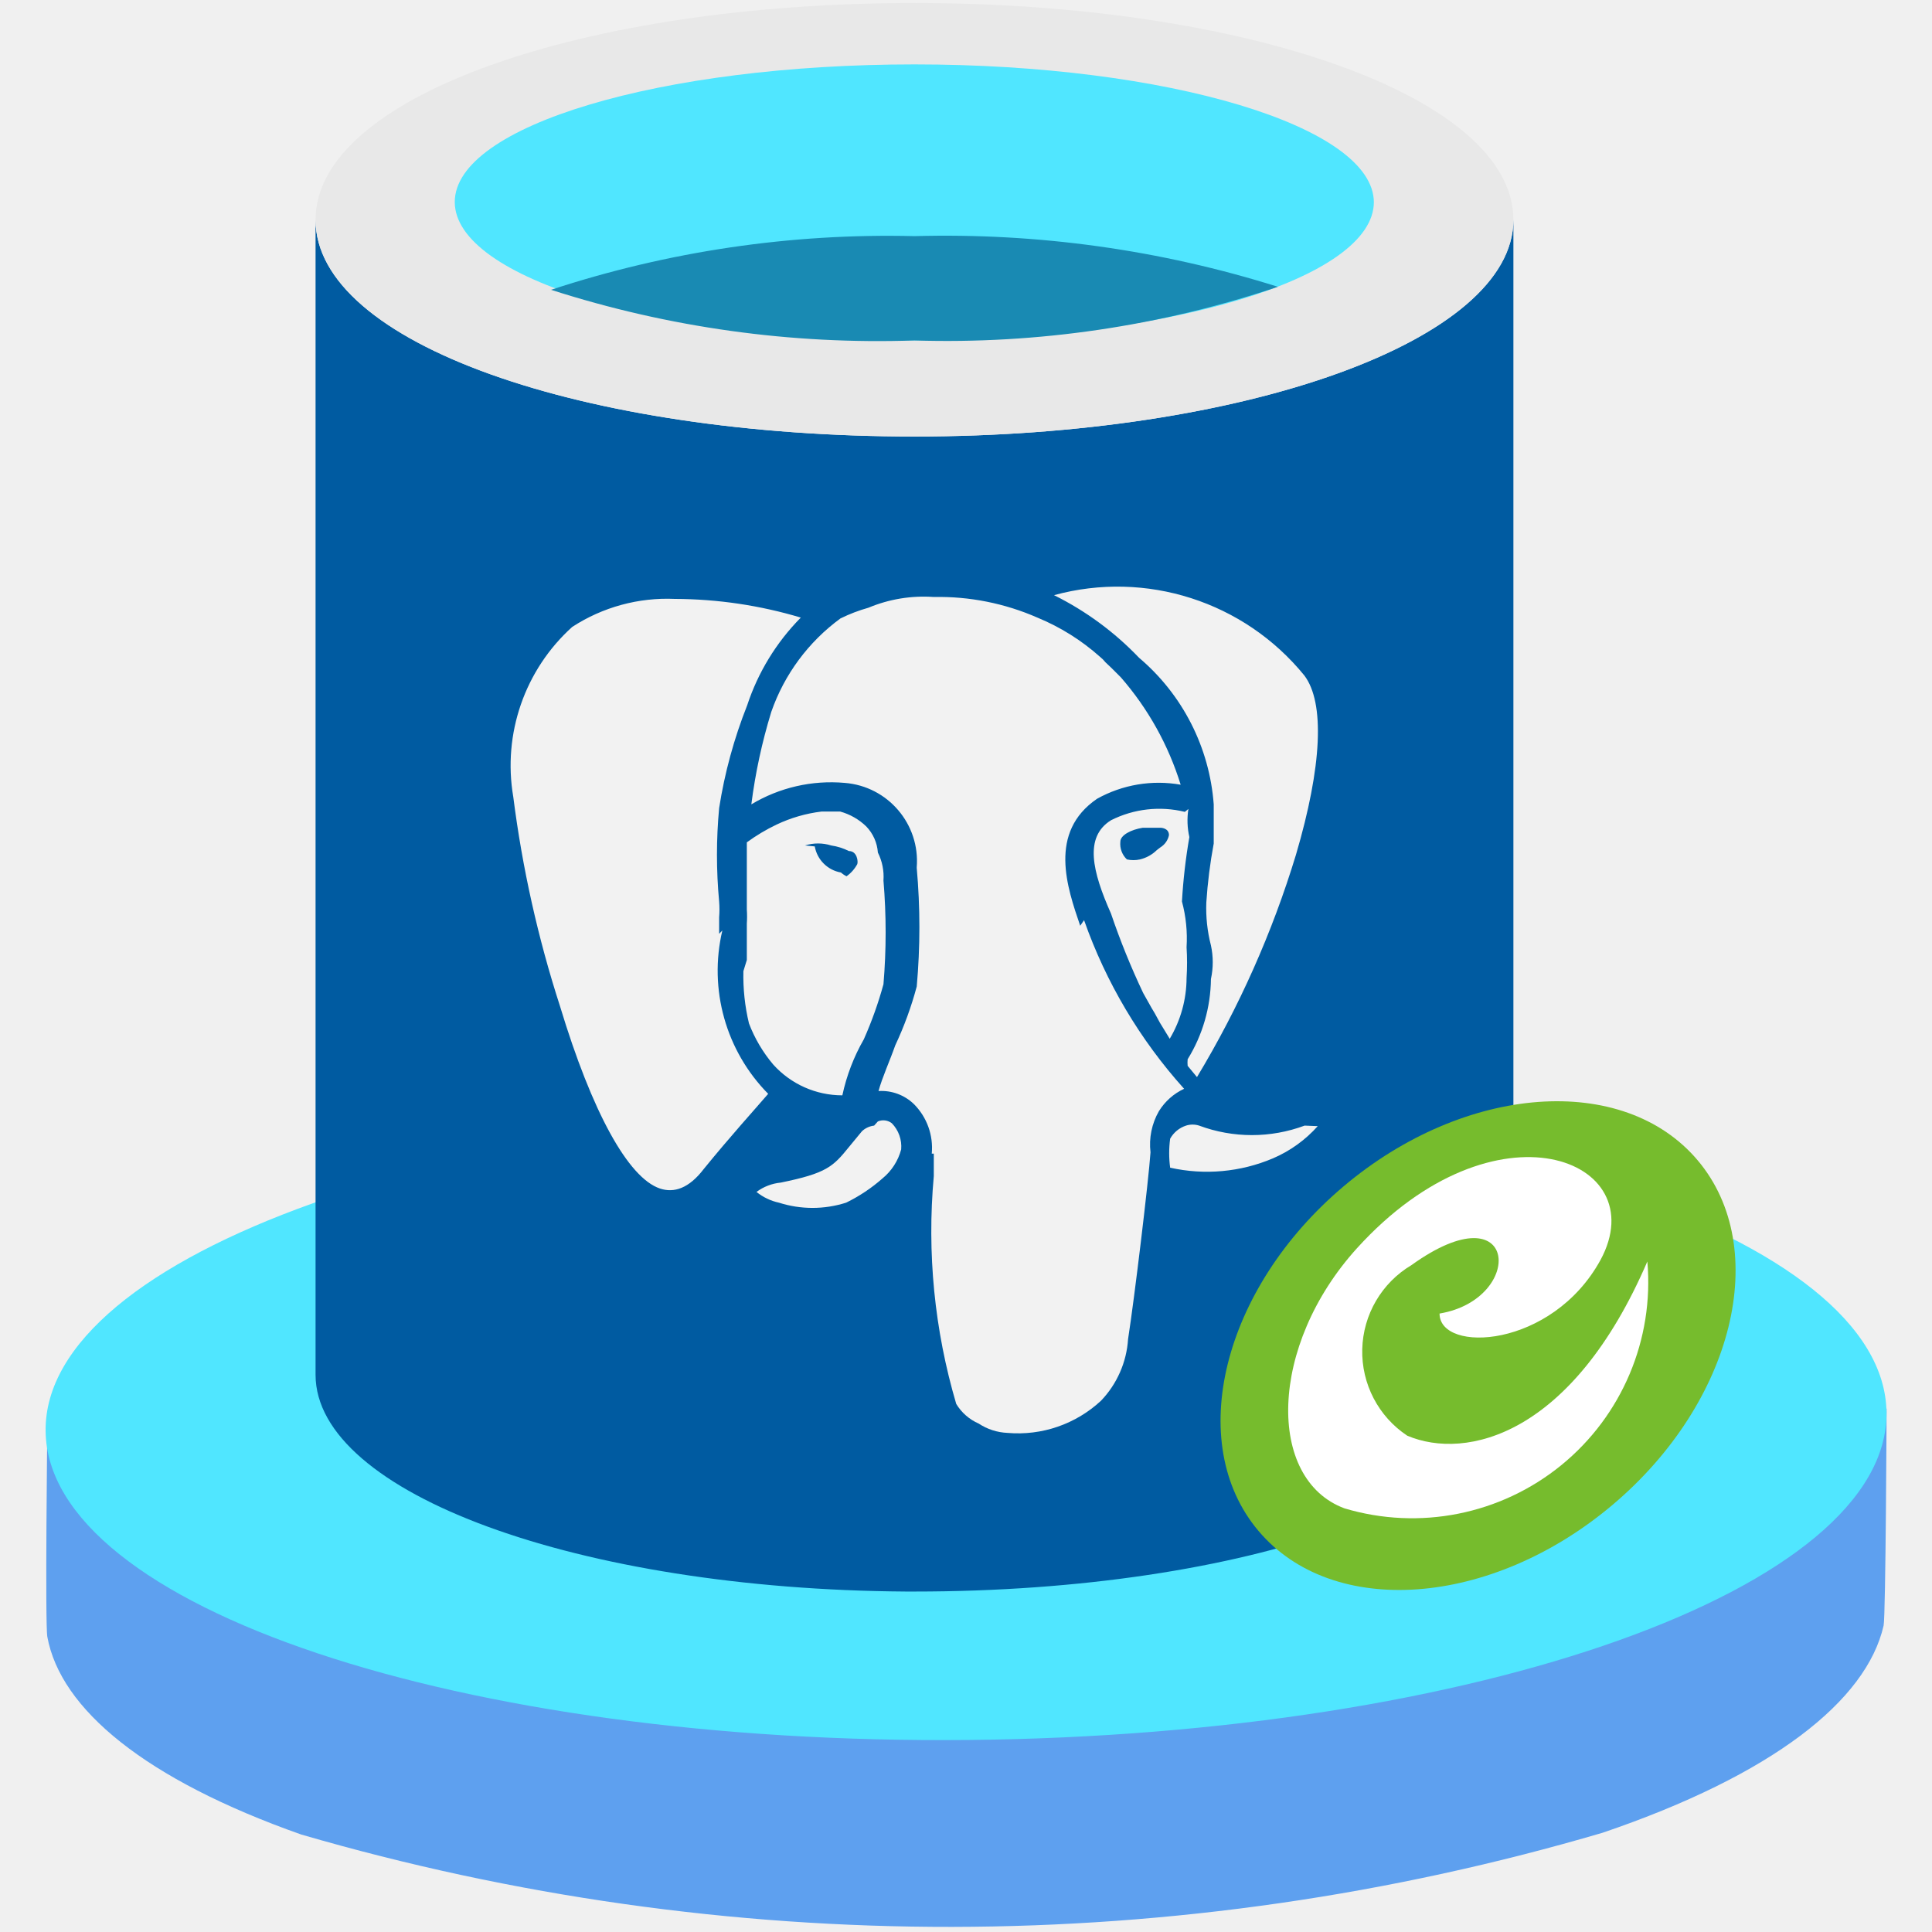
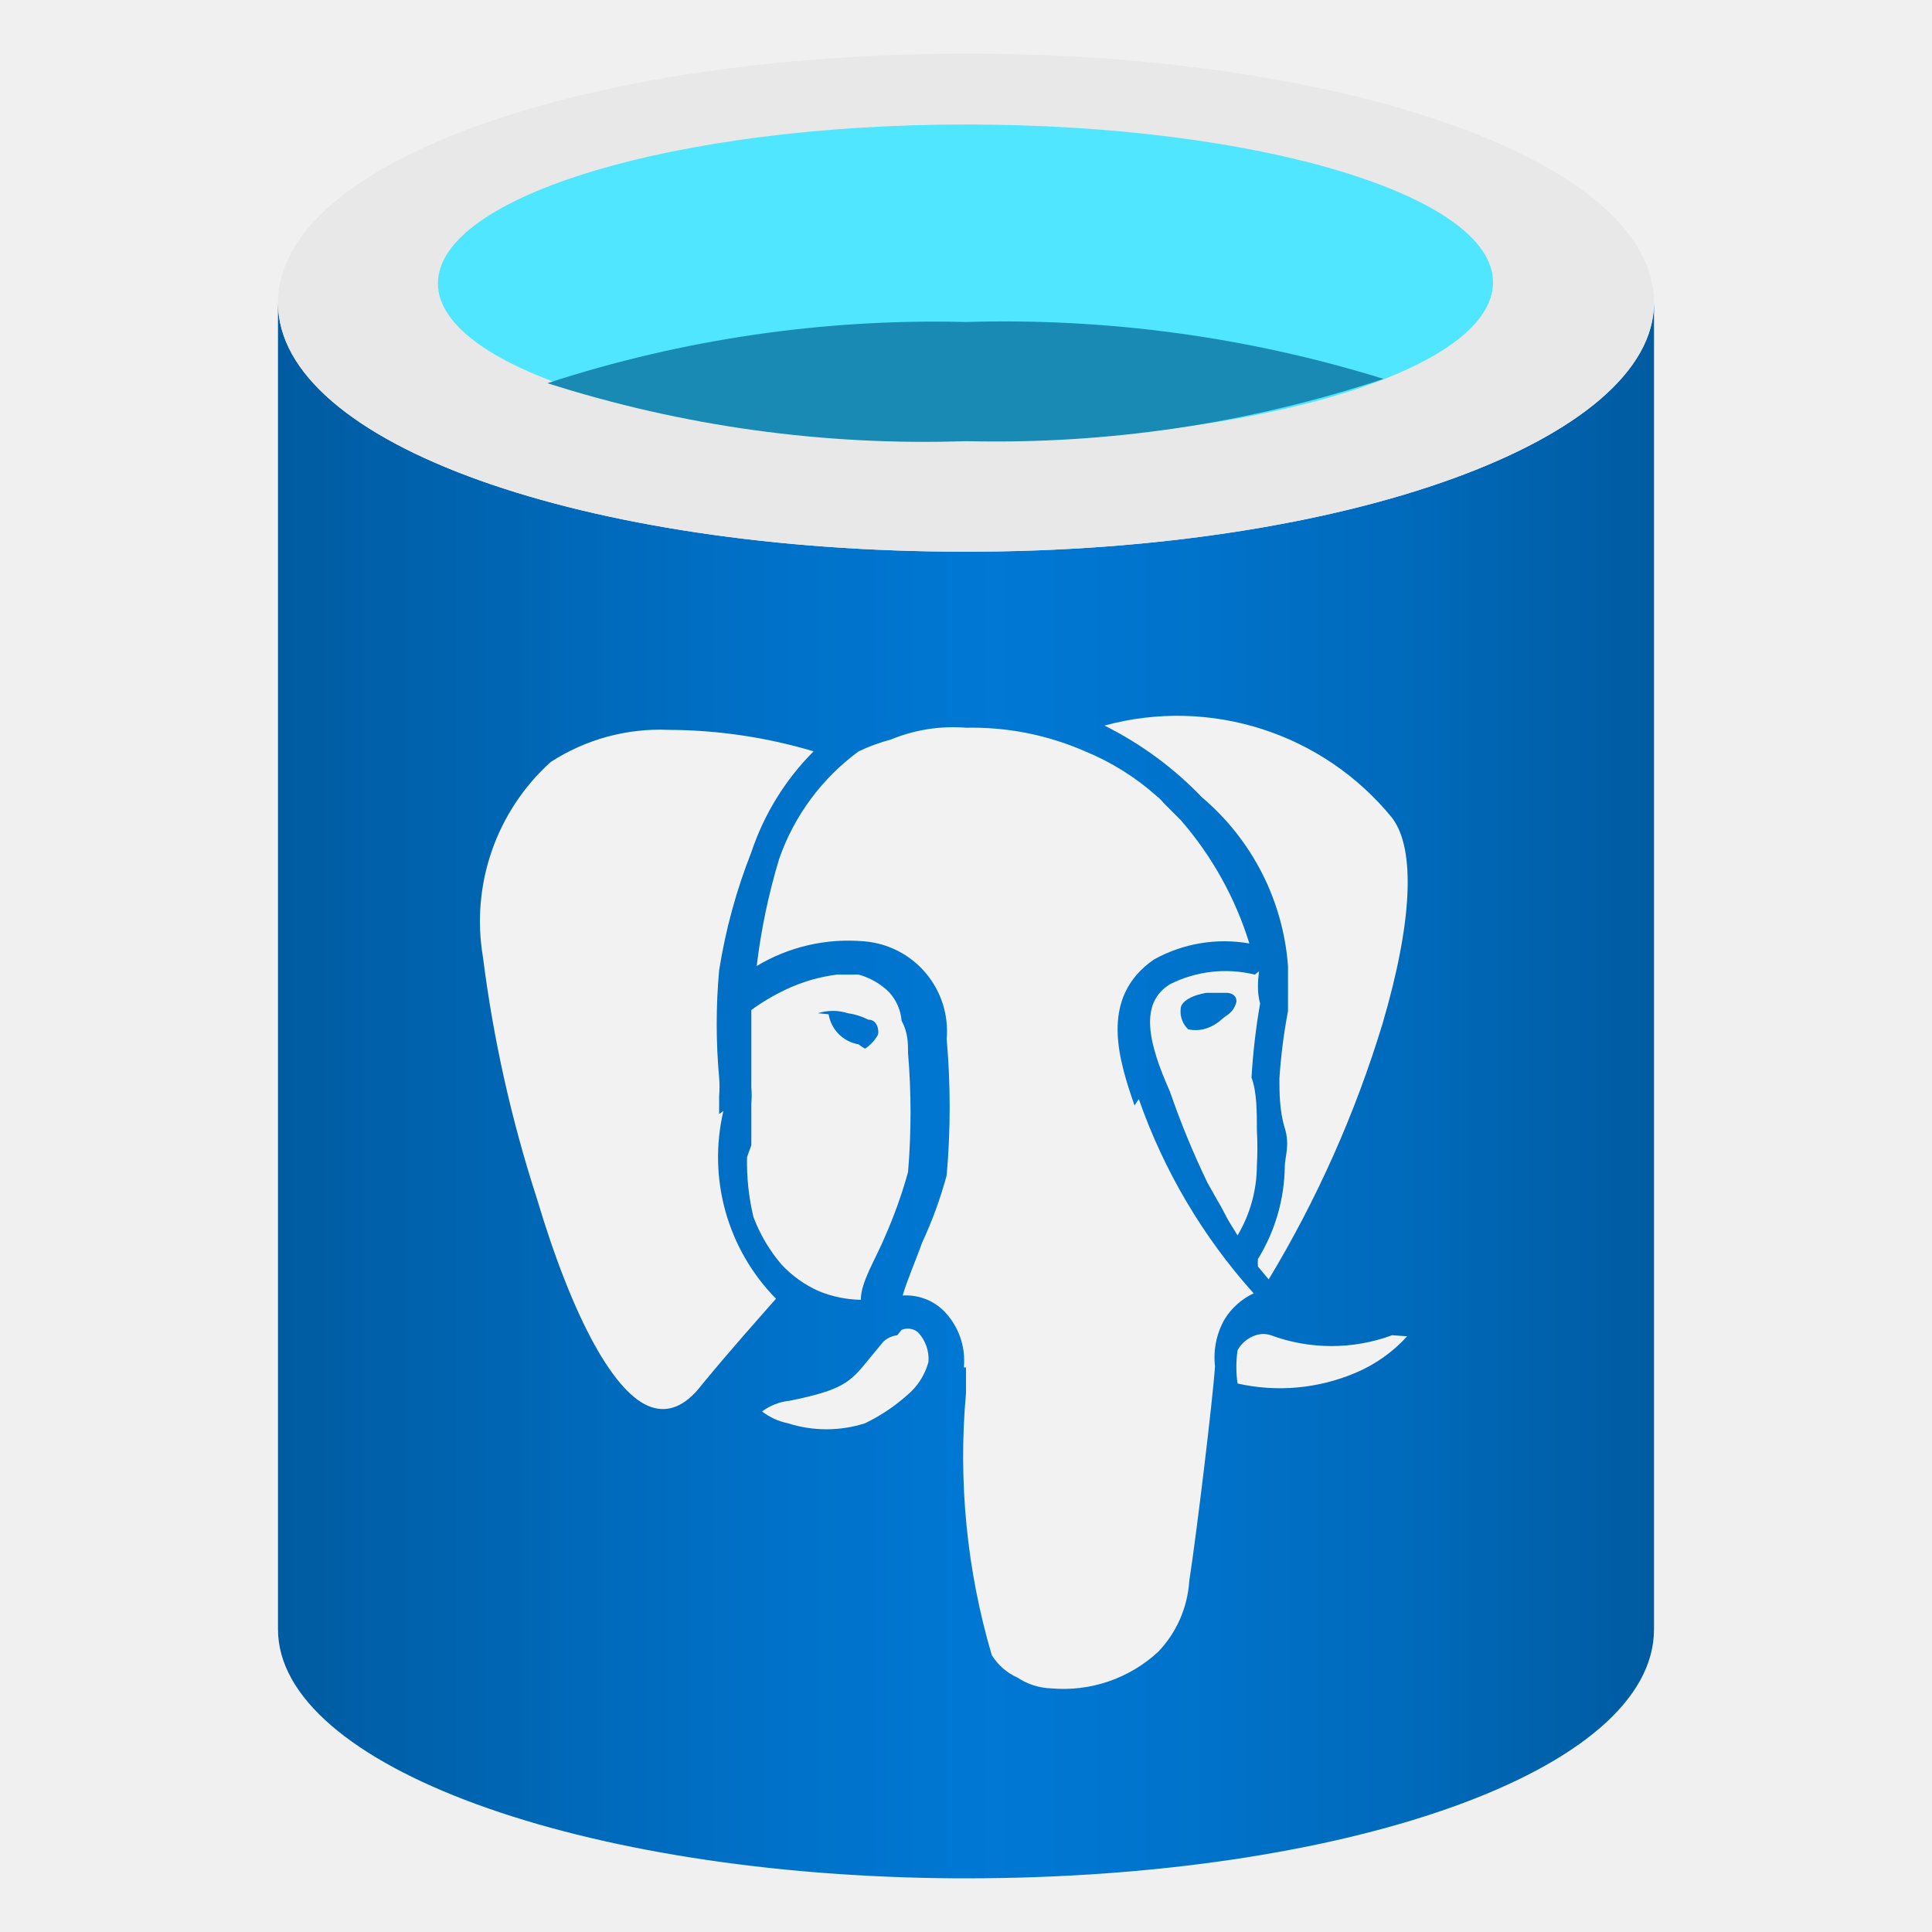
- <svg xmlns="http://www.w3.org/2000/svg" width="18" height="18" viewBox="0 0 18 18">
+ <svg xmlns="http://www.w3.org/2000/svg" id="fc890127-728b-4ac0-b5da-86cdfc191e86" width="18" height="18" viewBox="0 0 18 18">
  <defs>
-     <linearGradient id="b1fb58c5-adbd-490c-9397-f63a4aec6742" x1="2.94" y1="8.438" x2="14.1" y2="8.438" gradientUnits="userSpaceOnUse">
+     <linearGradient id="a28dee20-4c71-46b5-b957-804c67da725a" x1="2.44" y1="10.67" x2="15.27" y2="10.67" gradientTransform="translate(0.14 -0.5) rotate(-0.01)" gradientUnits="userSpaceOnUse">
      <stop offset="0" stop-color="#005ba1" />
+       <stop offset="0.07" stop-color="#0060a9" />
+       <stop offset="0.36" stop-color="#0071c8" />
+       <stop offset="0.52" stop-color="#0078d4" />
+       <stop offset="0.64" stop-color="#0074cd" />
+       <stop offset="0.82" stop-color="#006abb" />
      <stop offset="1" stop-color="#005ba1" />
    </linearGradient>
  </defs>
-   <g id="b51be867-49c1-4050-afa7-3520ffba5e24">
-     <path d="M17.549,15.146c-.16.7-1.035,1.391-2.617,1.929a21.585,21.585,0,0,1-12.125.017C1.35,16.578.564,15.922.441,15.25c-.022-.118,0-1.966,0-1.966l17.136-.16S17.569,15.061,17.549,15.146Z" fill="#5ea0ef" />
-     <ellipse cx="9.001" cy="13.246" rx="8.576" ry="2.965" transform="translate(-0.133 0.091) rotate(-0.575)" fill="#50e6ff" />
-     <path d="M8.52,4.067c-3.082,0-5.58-.87-5.58-2.019v10.76c0,1.106,2.455,2,5.5,2.02H8.52c3.082,0,5.58-.871,5.58-2.02V2.048C14.1,3.171,11.6,4.067,8.52,4.067Z" fill="url(#b1fb58c5-adbd-490c-9397-f63a4aec6742)" />
-     <path d="M14.1,2.048c0,1.123-2.5,2.019-5.58,2.019S2.94,3.2,2.94,2.048,5.438.028,8.52.028,14.1.9,14.1,2.048" fill="#e8e8e8" />
-     <path d="M12.8,1.882c0,.714-1.924,1.289-4.283,1.289S4.237,2.594,4.237,1.882,6.161.6,8.52.6,12.8,1.177,12.8,1.886" fill="#50e6ff" />
-     <path d="M8.52,2.2a10.054,10.054,0,0,0-3.386.5,9.941,9.941,0,0,0,3.386.472,9.684,9.684,0,0,0,3.386-.5A10.328,10.328,0,0,0,8.52,2.2Z" fill="#198ab3" />
-     <path d="M11.308,7.494v.365a4.627,4.627,0,0,0-.069.549,1.383,1.383,0,0,0,.043.4.735.735,0,0,1,0,.313,1.453,1.453,0,0,1-.217.748.311.311,0,0,0,0,.061l.087.105a9.189,9.189,0,0,0,.922-2.071h0c.244-.827.27-1.418.078-1.671A2.244,2.244,0,0,0,9.82,5.545a2.839,2.839,0,0,1,.792.583A1.981,1.981,0,0,1,11.308,7.494Zm-.269.07a1,1,0,0,0-.688.078c-.252.157-.174.478,0,.87a6.893,6.893,0,0,0,.3.74l.078.139h0c.044.069.07.13.1.174l.069.113a1.114,1.114,0,0,0,.157-.566,2.29,2.29,0,0,0,0-.287,1.325,1.325,0,0,0-.043-.426,5.247,5.247,0,0,1,.069-.6.694.694,0,0,1-.009-.262Zm-.261.356a.335.335,0,0,1-.157.087h0a.279.279,0,0,1-.122,0,.2.2,0,0,1-.061-.165h0c0-.061.1-.113.209-.13h.165s.079,0,.079.069a.174.174,0,0,1-.079.113ZM6.7,8.7V8.547a.914.914,0,0,0,0-.148,4.682,4.682,0,0,1,0-.87,4.461,4.461,0,0,1,.261-.957,2.093,2.093,0,0,1,.5-.818A4.13,4.13,0,0,0,6.288,5.58a1.62,1.62,0,0,0-.957.261,1.739,1.739,0,0,0-.549,1.583,10.727,10.727,0,0,0,.435,1.949c.3.992.636,1.6.931,1.7h0c.131.044.27,0,.409-.182.244-.3.47-.549.6-.7a1.633,1.633,0,0,1-.427-1.522Zm.226.348a1.9,1.9,0,0,0,.052.487,1.321,1.321,0,0,0,.226.383.865.865,0,0,0,.644.287,1.809,1.809,0,0,1,.2-.522,3.6,3.6,0,0,0,.183-.513,5.77,5.77,0,0,0,0-.966.5.5,0,0,0-.052-.261A.39.39,0,0,0,8.071,7.7h0a.565.565,0,0,0-.243-.139H7.654a1.356,1.356,0,0,0-.418.121,1.731,1.731,0,0,0-.278.166v.626h0a.955.955,0,0,1,0,.131v.339h0ZM7.5,7.877h0a.406.406,0,0,1,.244,0,.538.538,0,0,1,.165.052c.078,0,.087.1.078.122h0a.331.331,0,0,1-.1.113.226.226,0,0,1-.052-.035h0a.3.3,0,0,1-.244-.243Zm.644,2.61a.2.2,0,0,0-.113.052l-.122.148c-.148.183-.209.244-.635.331a.452.452,0,0,0-.226.087.5.5,0,0,0,.209.1,1.029,1.029,0,0,0,.626,0,1.518,1.518,0,0,0,.339-.226.523.523,0,0,0,.174-.27.311.311,0,0,0-.087-.244.13.13,0,0,0-.13-.017Zm4.011,0a1.409,1.409,0,0,1-.983,0,.2.2,0,0,0-.122,0,.263.263,0,0,0-.148.122,1.017,1.017,0,0,0,0,.27,1.573,1.573,0,0,0,.958-.087,1.182,1.182,0,0,0,.417-.3ZM10.064,8.625c-.122-.357-.3-.87.157-1.183A1.178,1.178,0,0,1,11,7.311a2.763,2.763,0,0,0-.557-1l-.087-.087L10.3,6.171h0a.32.32,0,0,0-.052-.052h0a2.044,2.044,0,0,0-.583-.365A2.291,2.291,0,0,0,8.7,5.562a1.335,1.335,0,0,0-.609.1,1.512,1.512,0,0,0-.261.1,1.821,1.821,0,0,0-.644.87A5.156,5.156,0,0,0,7,7.494a1.443,1.443,0,0,1,.87-.2.731.731,0,0,1,.671.787v.005a6.179,6.179,0,0,1,0,1.105,3.269,3.269,0,0,1-.2.548c-.052.148-.122.3-.156.426a.435.435,0,0,1,.33.122.577.577,0,0,1,.166.461H8.7v.209a5.682,5.682,0,0,0,.209,2.123.459.459,0,0,0,.209.183.527.527,0,0,0,.269.087,1.135,1.135,0,0,0,.871-.3.914.914,0,0,0,.252-.574c.061-.392.191-1.479.209-1.74h0a.624.624,0,0,1,.078-.383.547.547,0,0,1,.235-.209A4.663,4.663,0,0,1,10.1,8.573Z" fill="#f2f2f2" />
-     <g>
-       <ellipse cx="13.771" cy="12.537" rx="2.677" ry="1.942" transform="translate(-4.839 11.835) rotate(-40.155)" fill="#76bc2d" />
-       <path d="M13.111,13.376a.939.939,0,0,1,.039-1.589c1-.719,1.065.317.262.451,0,.372,1.047.328,1.5-.5.506-.937-.98-1.53-2.269-.109-.824.909-.844,2.153-.117,2.424a2.2,2.2,0,0,0,2.822-2.3C14.65,13.373,13.661,13.609,13.111,13.376Z" fill="#fff" />
-     </g>
-   </g>
+   <path d="M9,5.14c-3.54,0-6.41-1-6.41-2.32V15.18c0,1.27,2.82,2.3,6.32,2.32H9c3.54,0,6.41-1,6.41-2.32V2.82C15.41,4.1,12.54,5.14,9,5.14Z" fill="url(#a28dee20-4c71-46b5-b957-804c67da725a)" />
+   <path d="M15.41,2.82c0,1.28-2.87,2.32-6.41,2.32s-6.41-1-6.41-2.32S5.46.5,9,.5s6.41,1,6.41,2.32" fill="#e8e8e8" />
+   <path d="M13.91,2.63c0,.82-2.2,1.48-4.91,1.48S4.08,3.45,4.08,2.64,6.28,1.16,9,1.16s4.91.66,4.91,1.47" fill="#50e6ff" />
+   <path d="M9,3a11.65,11.65,0,0,0-3.9.57A11.53,11.53,0,0,0,9,4.11a11.47,11.47,0,0,0,3.89-.58A11.93,11.93,0,0,0,9,3Z" fill="#198ab3" />
+   <path d="M12,9c0,.08,0,.24,0,.42a5.12,5.12,0,0,0-.08.63c0,.12,0,.3.05.46s0,.27,0,.36a1.68,1.68,0,0,1-.25.86.43.43,0,0,0,0,.07l.1.12a10.55,10.55,0,0,0,1.06-2.38h0c.28-.95.31-1.63.09-1.92a2.58,2.58,0,0,0-2.68-.86,3.29,3.29,0,0,1,.91.67A2.28,2.28,0,0,1,12,9Zm-.31.08a1.15,1.15,0,0,0-.79.09c-.29.18-.2.55,0,1a7.77,7.77,0,0,0,.35.85l.09.16h0c.05.08.08.15.11.2l.08.13a1.28,1.28,0,0,0,.18-.65,2.86,2.86,0,0,0,0-.33c0-.17,0-.36-.05-.49a6.1,6.1,0,0,1,.08-.69C11.71,9.24,11.72,9.13,11.73,9.05Zm-.3.41a.4.4,0,0,1-.18.1h0a.33.33,0,0,1-.14,0A.23.23,0,0,1,11,9.4h0c0-.07.11-.13.24-.15h.19s.09,0,.09.08A.2.2,0,0,1,11.43,9.46Zm-4.69.89c0-.07,0-.13,0-.17a1,1,0,0,0,0-.17,5.55,5.55,0,0,1,0-1A5.22,5.22,0,0,1,7,7.94,2.41,2.41,0,0,1,7.58,7,4.78,4.78,0,0,0,6.23,6.8a1.87,1.87,0,0,0-1.1.3A2,2,0,0,0,4.5,8.92,12.27,12.27,0,0,0,5,11.16c.34,1.14.73,1.84,1.07,1.95h0c.15.05.31,0,.47-.21.28-.34.54-.63.69-.8A1.88,1.88,0,0,1,6.74,10.35Zm.26.4a2.18,2.18,0,0,0,.06.56,1.5,1.5,0,0,0,.26.44,1.07,1.07,0,0,0,.35.25,1.09,1.09,0,0,0,.39.08c0-.17.14-.38.23-.6a4.35,4.35,0,0,0,.21-.59,6.61,6.61,0,0,0,0-1.11c0-.09,0-.19-.06-.3a.45.45,0,0,0-.12-.27l0,0A.66.66,0,0,0,8,9.08H7.8a1.56,1.56,0,0,0-.48.14A2,2,0,0,0,7,9.41v.11c0,.2,0,.41,0,.61v0a.86.86,0,0,1,0,.15l0,.39H7Zm.66-1.34,0,0a.46.46,0,0,1,.28,0,.6.6,0,0,1,.19.06c.09,0,.1.11.09.14h0a.37.37,0,0,1-.12.13A.3.3,0,0,1,8,9.73h0a.34.34,0,0,1-.28-.28Zm.74,3a.23.23,0,0,0-.13.06l-.14.17c-.17.21-.24.28-.73.38a.52.52,0,0,0-.26.1.58.58,0,0,0,.24.11,1.18,1.18,0,0,0,.72,0A1.7,1.7,0,0,0,8.45,13a.61.61,0,0,0,.2-.31.36.36,0,0,0-.1-.28A.15.15,0,0,0,8.4,12.39Zm4.61,0a1.63,1.63,0,0,1-1.13,0,.22.22,0,0,0-.14,0,.3.3,0,0,0-.17.14,1.09,1.09,0,0,0,0,.31,1.8,1.8,0,0,0,1.1-.1,1.36,1.36,0,0,0,.48-.34Zm-2.4-2.14c-.14-.41-.34-1,.18-1.36a1.35,1.35,0,0,1,.89-.15A3.18,3.18,0,0,0,11,7.64l-.1-.1-.06-.06h0a.34.34,0,0,0-.06-.06l0,0,0,0A2.34,2.34,0,0,0,10.11,7,2.63,2.63,0,0,0,9,6.78a1.52,1.52,0,0,0-.7.11A1.77,1.77,0,0,0,8,7a2.1,2.1,0,0,0-.74,1,5.84,5.84,0,0,0-.21,1,1.66,1.66,0,0,1,1-.23.84.84,0,0,1,.77.91,7.26,7.26,0,0,1,0,1.27,3.87,3.87,0,0,1-.23.63c-.06.17-.14.35-.18.49a.5.5,0,0,1,.38.14.66.66,0,0,1,.19.53H9c0,.08,0,.16,0,.24a6.55,6.55,0,0,0,.24,2.44.54.54,0,0,0,.24.21.6.6,0,0,0,.31.1,1.3,1.3,0,0,0,1-.34,1.05,1.05,0,0,0,.29-.66c.07-.45.22-1.7.24-2h0a.72.72,0,0,1,.09-.44.63.63,0,0,1,.27-.24A5.36,5.36,0,0,1,10.61,10.24Z" fill="#f2f2f2" />
</svg>
